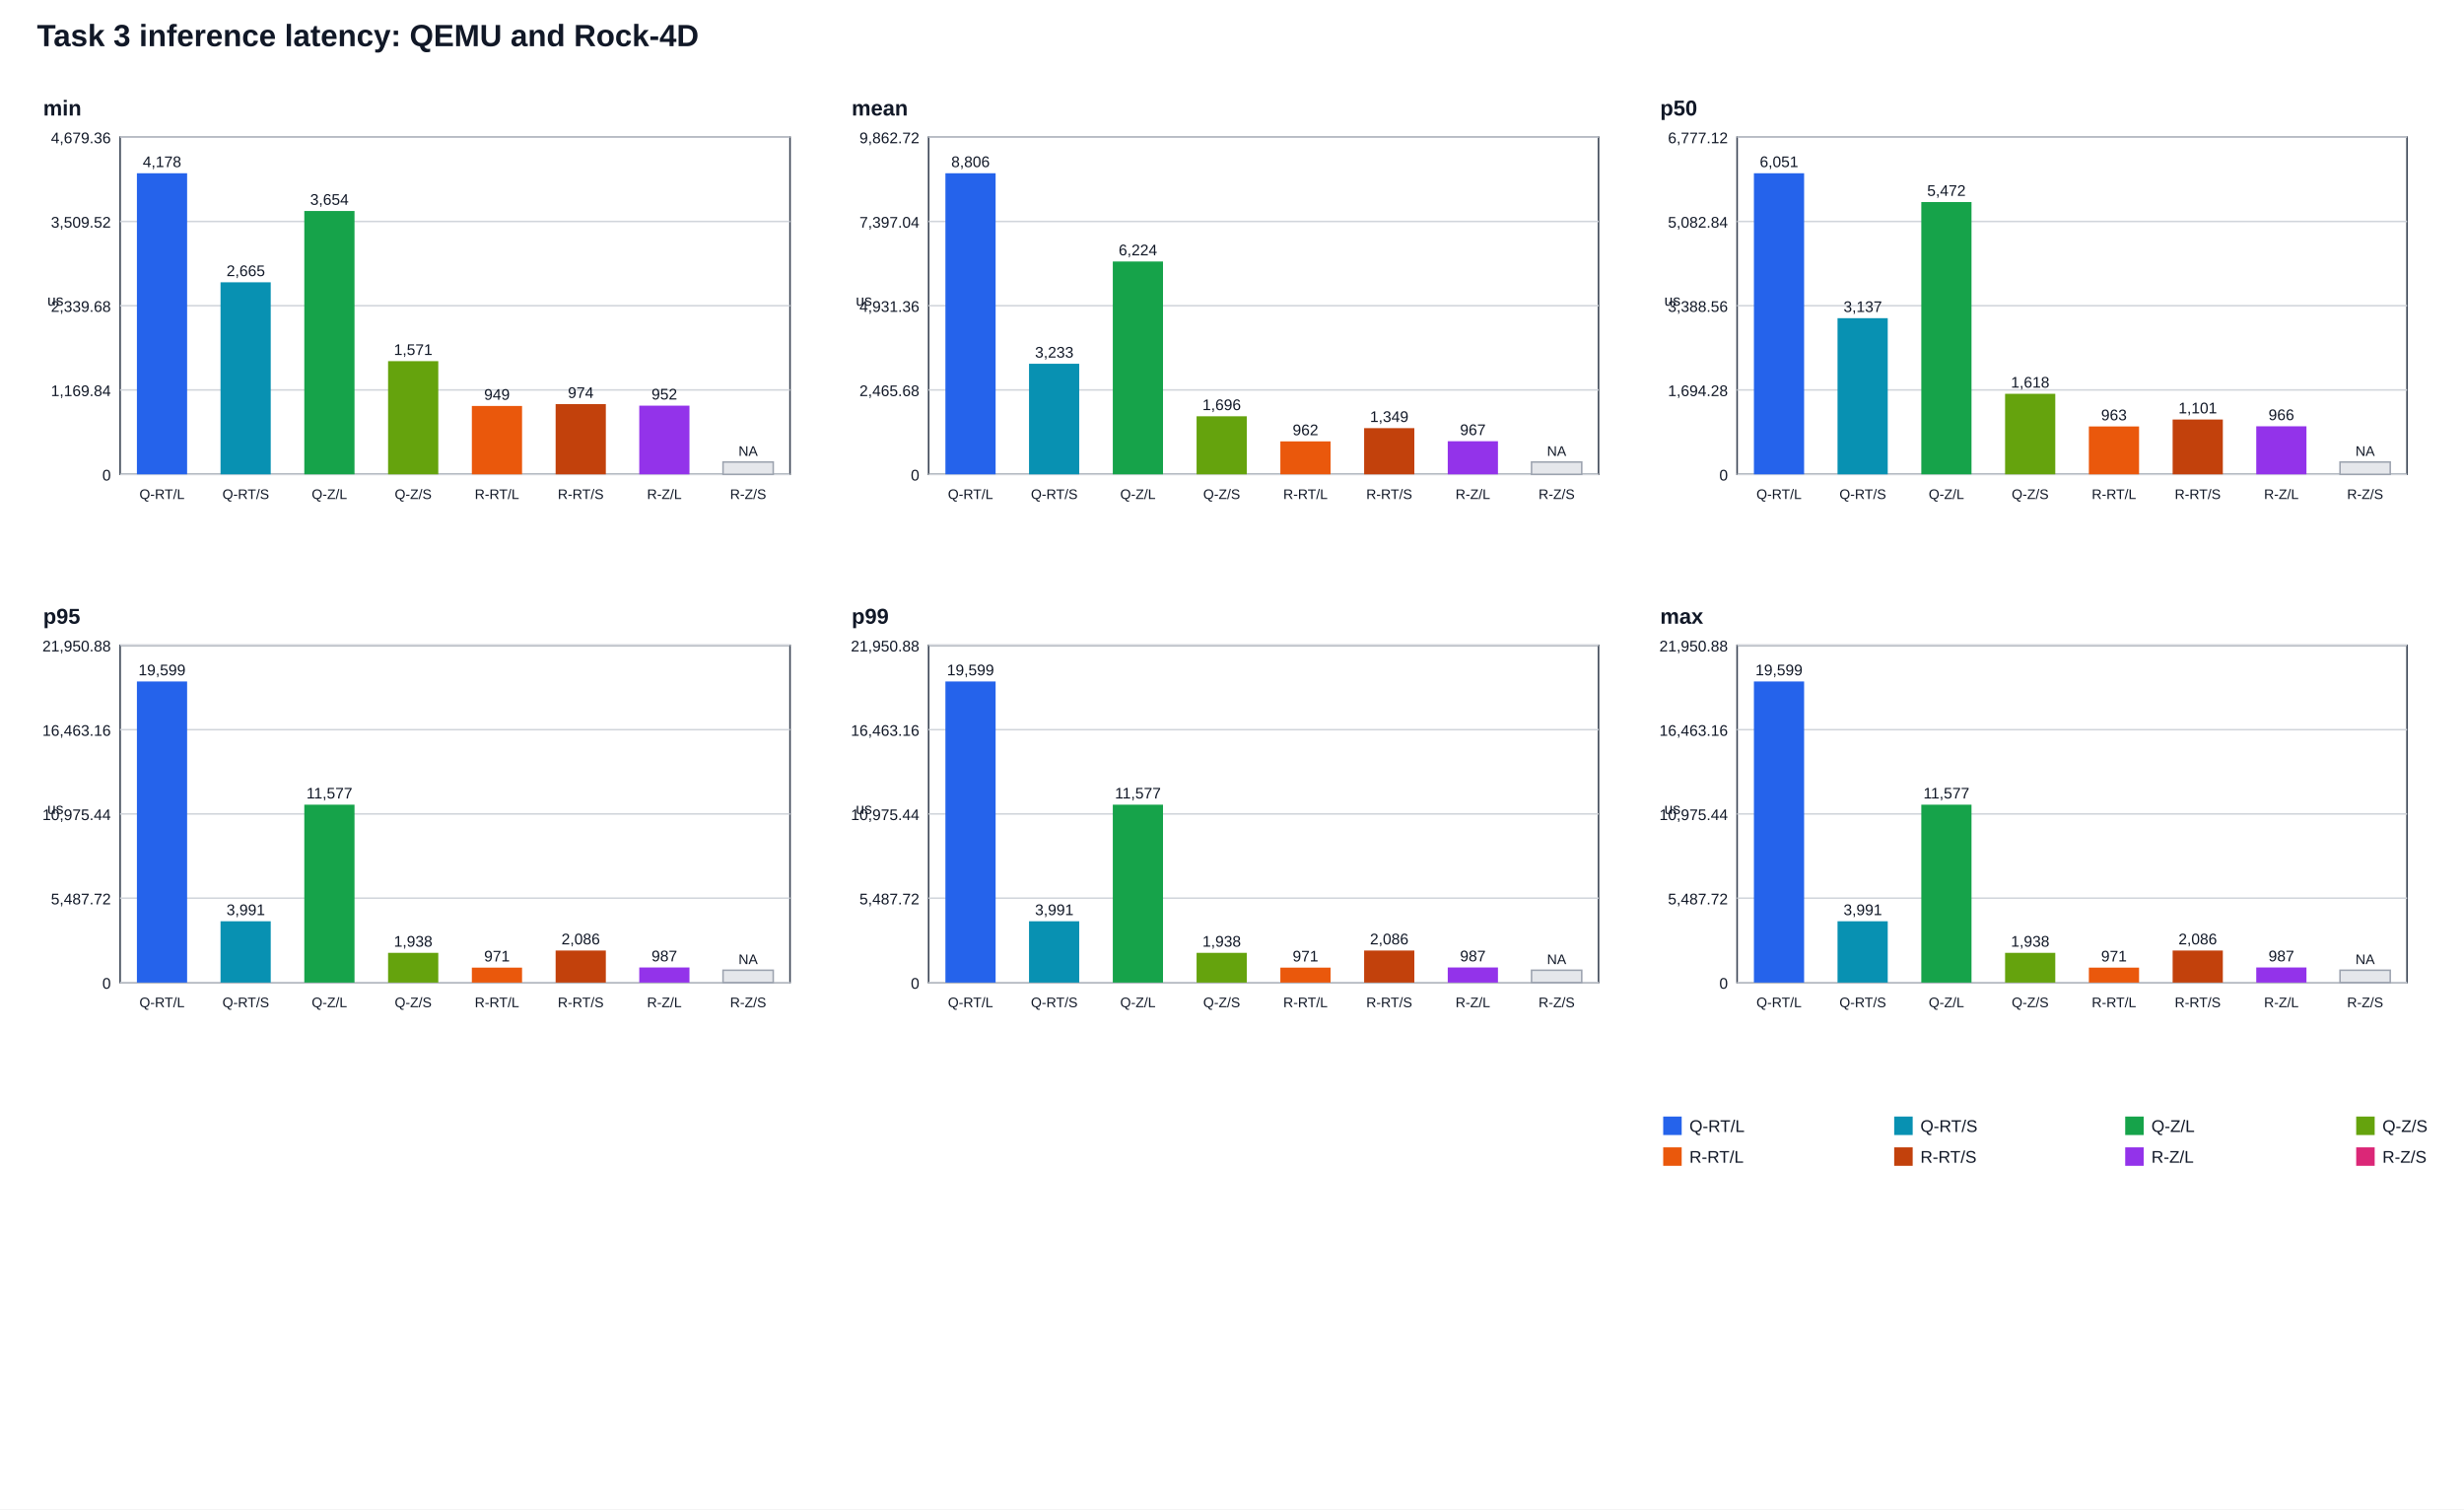
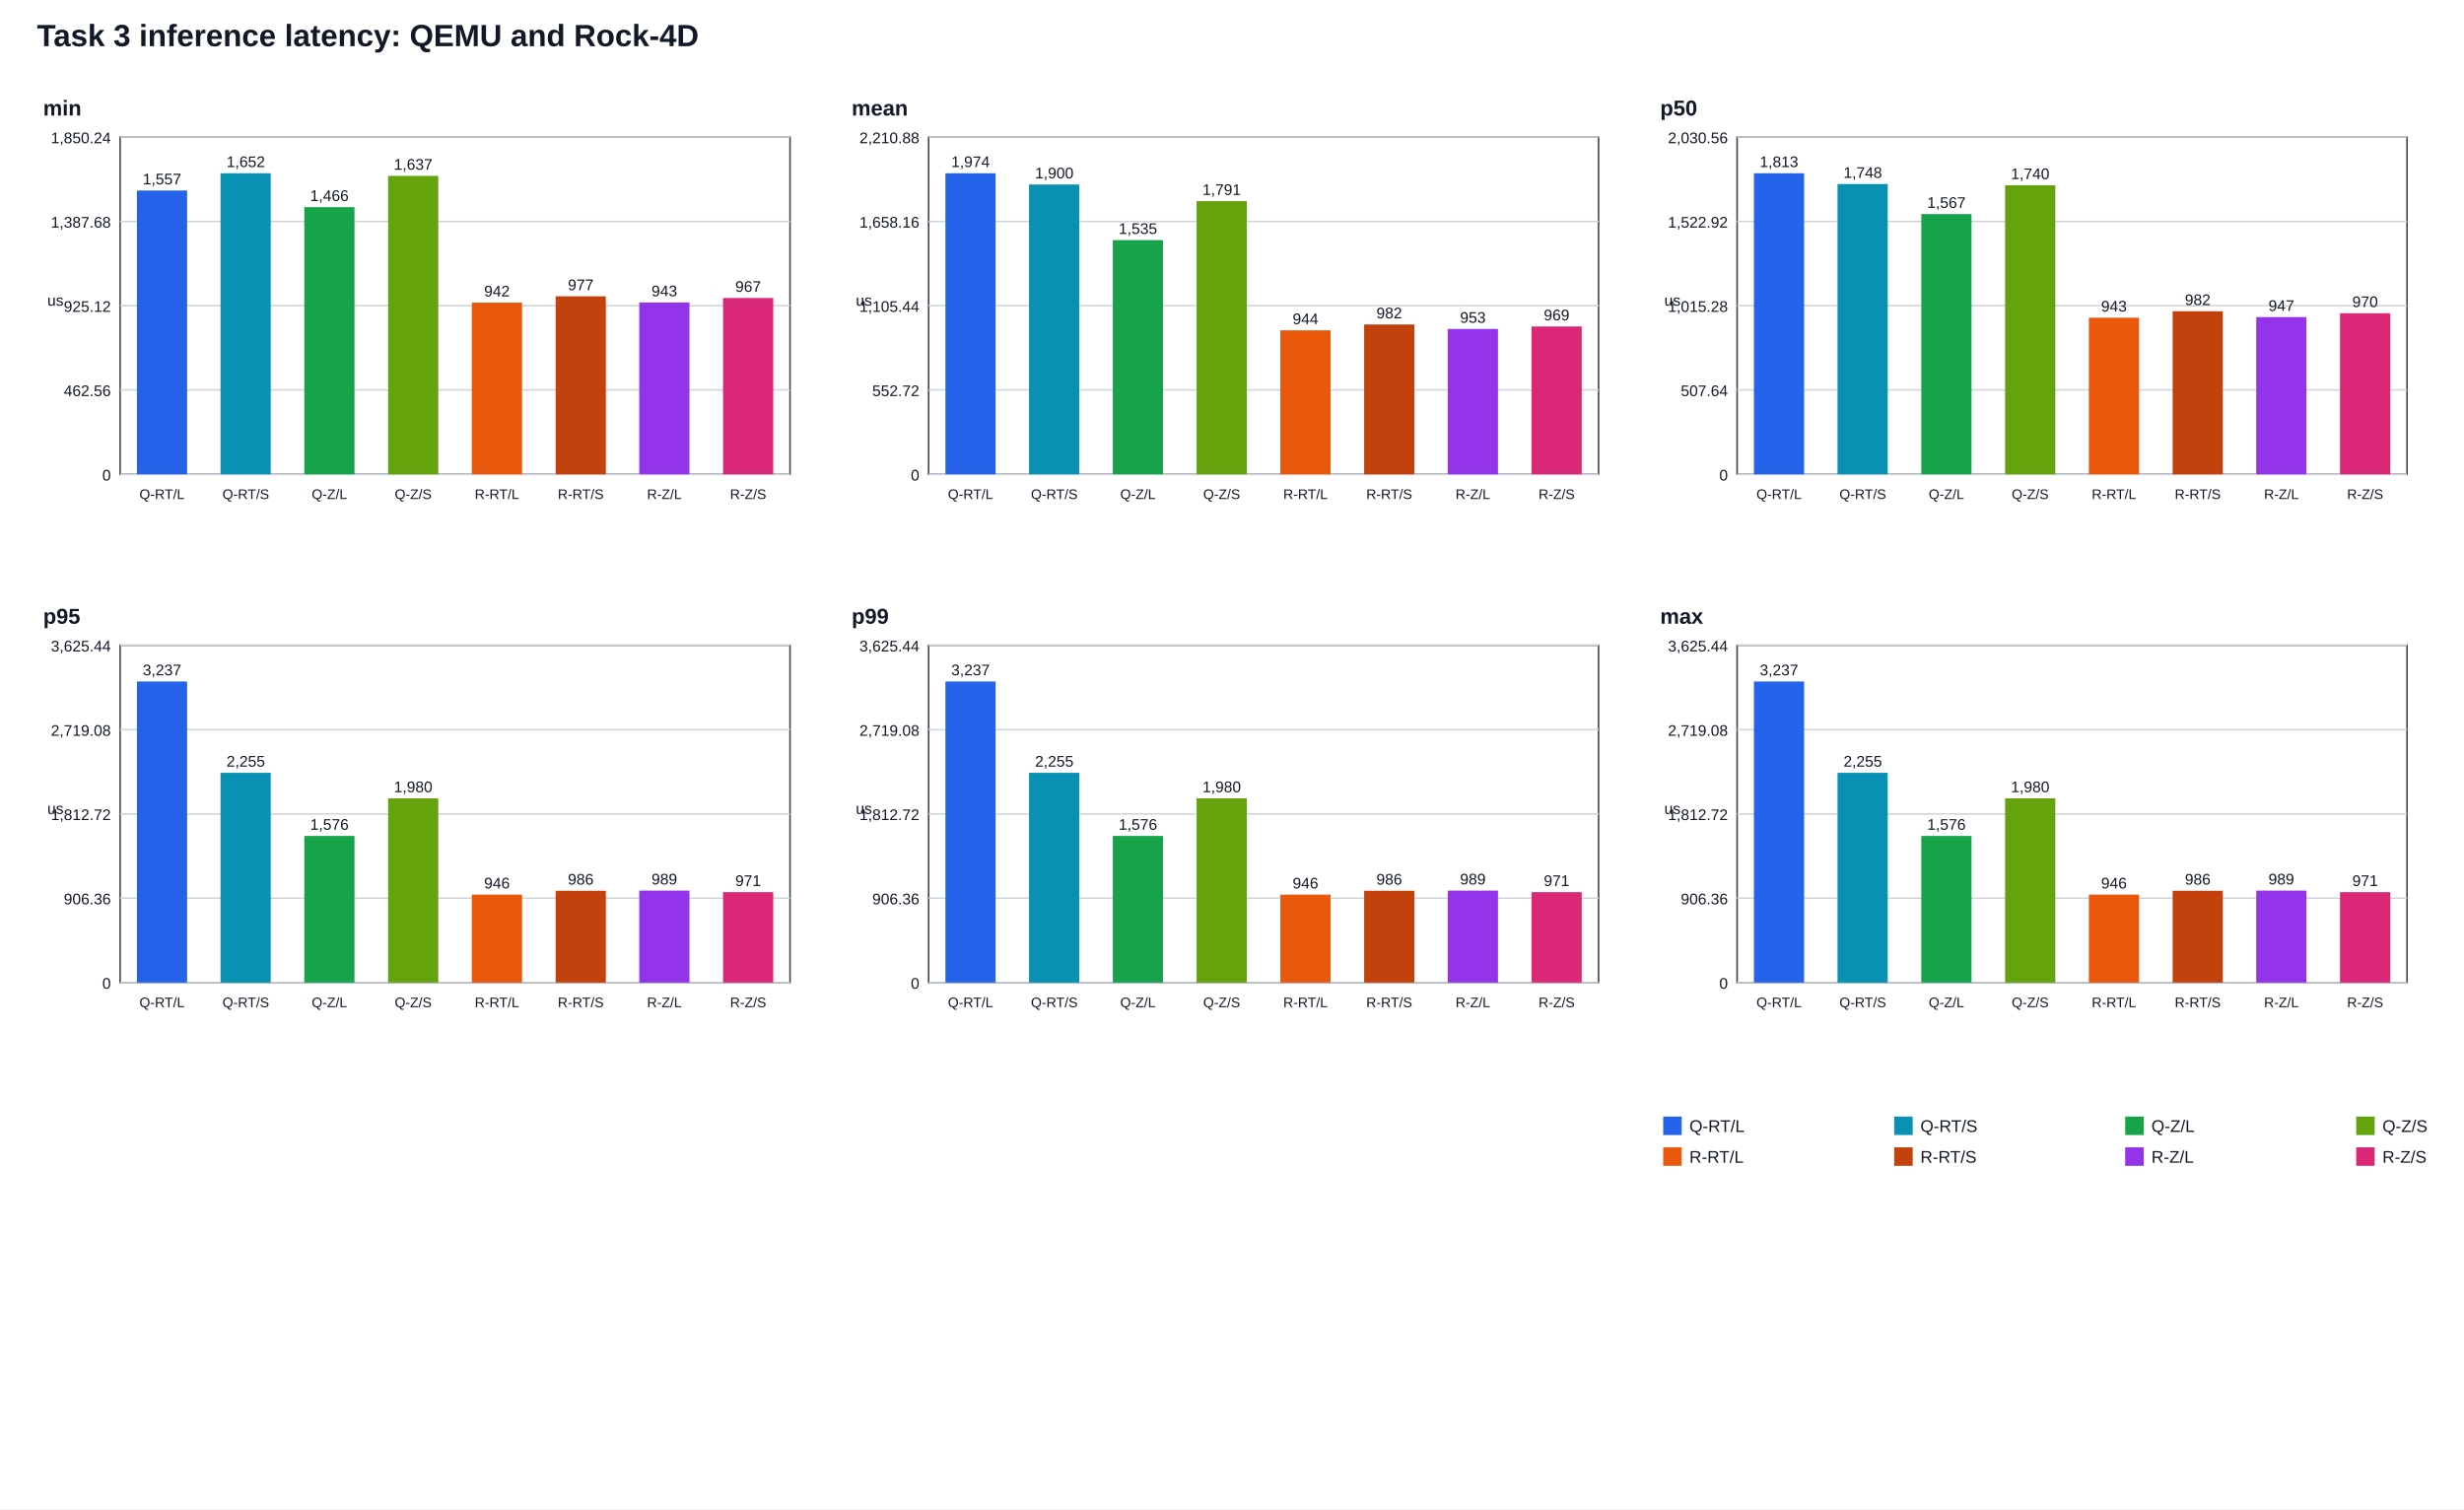
<svg xmlns="http://www.w3.org/2000/svg" width="1600" height="980" viewBox="0 0 1600 980" role="img" aria-label="Task 3 inference latency: QEMU and Rock-4D">
  <rect width="1600" height="980" fill="#ffffff" />
  <style>text{font-family:Arial,sans-serif} .grid{stroke:#d1d5db;stroke-width:1} .frame{fill:none;stroke:#374151;stroke-width:1} .na{fill:#e5e7eb;stroke:#9ca3af;stroke-width:1}</style>
  <text x="24.0" y="30.0" font-size="20px" text-anchor="start" font-weight="bold" fill="#111827">Task 3 inference latency: QEMU and Rock-4D</text>
  <text x="28.0" y="75.0" font-size="14px" text-anchor="start" font-weight="bold" fill="#111827">min</text>
  <rect class="frame" x="78.0" y="89.0" width="435.0" height="219.0" />
  <line class="grid" x1="78.0" y1="308.0" x2="513.0" y2="308.0" />
  <text x="72.0" y="312.0" font-size="10px" text-anchor="end" font-weight="normal" fill="#111827">0</text>
  <line class="grid" x1="78.0" y1="253.2" x2="513.0" y2="253.2" />
-   <text x="72.0" y="257.2" font-size="10px" text-anchor="end" font-weight="normal" fill="#111827">1,169.84</text>
+   <text x="72.0" y="257.2" font-size="10px" text-anchor="end" font-weight="normal" fill="#111827">462.56</text>
  <line class="grid" x1="78.0" y1="198.5" x2="513.0" y2="198.5" />
-   <text x="72.0" y="202.5" font-size="10px" text-anchor="end" font-weight="normal" fill="#111827">2,339.68</text>
+   <text x="72.0" y="202.5" font-size="10px" text-anchor="end" font-weight="normal" fill="#111827">925.12</text>
  <line class="grid" x1="78.0" y1="143.8" x2="513.0" y2="143.8" />
-   <text x="72.0" y="147.8" font-size="10px" text-anchor="end" font-weight="normal" fill="#111827">3,509.52</text>
+   <text x="72.0" y="147.8" font-size="10px" text-anchor="end" font-weight="normal" fill="#111827">1,387.68</text>
  <line class="grid" x1="78.0" y1="89.0" x2="513.0" y2="89.0" />
-   <text x="72.0" y="93.0" font-size="10px" text-anchor="end" font-weight="normal" fill="#111827">4,679.36</text>
-   <rect x="88.9" y="112.5" width="32.6" height="195.5" fill="#2563eb" />
-   <text x="105.2" y="108.5" font-size="10px" text-anchor="middle" font-weight="normal" fill="#111827">4,178</text>
+   <text x="72.0" y="93.0" font-size="10px" text-anchor="end" font-weight="normal" fill="#111827">1,850.24</text>
+   <rect x="88.9" y="123.7" width="32.6" height="184.3" fill="#2563eb" />
+   <text x="105.2" y="119.7" font-size="10px" text-anchor="middle" font-weight="normal" fill="#111827">1,557</text>
  <text x="105.2" y="324.0" font-size="9px" text-anchor="middle" font-weight="normal" fill="#111827">Q-RT/L</text>
-   <rect x="143.2" y="183.3" width="32.6" height="124.7" fill="#0891b2" />
-   <text x="159.6" y="179.3" font-size="10px" text-anchor="middle" font-weight="normal" fill="#111827">2,665</text>
+   <rect x="143.2" y="112.5" width="32.6" height="195.5" fill="#0891b2" />
+   <text x="159.6" y="108.5" font-size="10px" text-anchor="middle" font-weight="normal" fill="#111827">1,652</text>
  <text x="159.6" y="324.0" font-size="9px" text-anchor="middle" font-weight="normal" fill="#111827">Q-RT/S</text>
-   <rect x="197.6" y="137.0" width="32.6" height="171.0" fill="#16a34a" />
-   <text x="213.9" y="133.0" font-size="10px" text-anchor="middle" font-weight="normal" fill="#111827">3,654</text>
+   <rect x="197.6" y="134.5" width="32.6" height="173.5" fill="#16a34a" />
+   <text x="213.9" y="130.5" font-size="10px" text-anchor="middle" font-weight="normal" fill="#111827">1,466</text>
  <text x="213.9" y="324.0" font-size="9px" text-anchor="middle" font-weight="normal" fill="#111827">Q-Z/L</text>
-   <rect x="252.0" y="234.5" width="32.6" height="73.5" fill="#65a30d" />
-   <text x="268.3" y="230.5" font-size="10px" text-anchor="middle" font-weight="normal" fill="#111827">1,571</text>
+   <rect x="252.0" y="114.2" width="32.6" height="193.8" fill="#65a30d" />
+   <text x="268.3" y="110.2" font-size="10px" text-anchor="middle" font-weight="normal" fill="#111827">1,637</text>
  <text x="268.3" y="324.0" font-size="9px" text-anchor="middle" font-weight="normal" fill="#111827">Q-Z/S</text>
-   <rect x="306.4" y="263.6" width="32.6" height="44.4" fill="#ea580c" />
-   <text x="322.7" y="259.6" font-size="10px" text-anchor="middle" font-weight="normal" fill="#111827">949</text>
+   <rect x="306.4" y="196.5" width="32.6" height="111.5" fill="#ea580c" />
+   <text x="322.7" y="192.5" font-size="10px" text-anchor="middle" font-weight="normal" fill="#111827">942</text>
  <text x="322.7" y="324.0" font-size="9px" text-anchor="middle" font-weight="normal" fill="#111827">R-RT/L</text>
-   <rect x="360.8" y="262.4" width="32.6" height="45.6" fill="#c2410c" />
-   <text x="377.1" y="258.4" font-size="10px" text-anchor="middle" font-weight="normal" fill="#111827">974</text>
+   <rect x="360.8" y="192.4" width="32.6" height="115.6" fill="#c2410c" />
+   <text x="377.1" y="188.4" font-size="10px" text-anchor="middle" font-weight="normal" fill="#111827">977</text>
  <text x="377.1" y="324.0" font-size="9px" text-anchor="middle" font-weight="normal" fill="#111827">R-RT/S</text>
-   <rect x="415.1" y="263.4" width="32.6" height="44.6" fill="#9333ea" />
-   <text x="431.4" y="259.4" font-size="10px" text-anchor="middle" font-weight="normal" fill="#111827">952</text>
+   <rect x="415.1" y="196.4" width="32.6" height="111.6" fill="#9333ea" />
+   <text x="431.4" y="192.4" font-size="10px" text-anchor="middle" font-weight="normal" fill="#111827">943</text>
  <text x="431.4" y="324.0" font-size="9px" text-anchor="middle" font-weight="normal" fill="#111827">R-Z/L</text>
-   <rect class="na" x="469.5" y="300.0" width="32.6" height="8" />
-   <text x="485.8" y="296.0" font-size="9px" text-anchor="middle" font-weight="normal" fill="#111827">NA</text>
+   <rect x="469.5" y="193.5" width="32.6" height="114.5" fill="#db2777" />
+   <text x="485.8" y="189.5" font-size="10px" text-anchor="middle" font-weight="normal" fill="#111827">967</text>
  <text x="485.8" y="324.0" font-size="9px" text-anchor="middle" font-weight="normal" fill="#111827">R-Z/S</text>
  <text x="36.0" y="198.5" font-size="10px" text-anchor="middle" font-weight="normal" fill="#111827">us</text>
  <text x="553.0" y="75.0" font-size="14px" text-anchor="start" font-weight="bold" fill="#111827">mean</text>
  <rect class="frame" x="603.0" y="89.0" width="435.0" height="219.0" />
  <line class="grid" x1="603.0" y1="308.0" x2="1038.0" y2="308.0" />
  <text x="597.0" y="312.0" font-size="10px" text-anchor="end" font-weight="normal" fill="#111827">0</text>
  <line class="grid" x1="603.0" y1="253.2" x2="1038.0" y2="253.2" />
-   <text x="597.0" y="257.2" font-size="10px" text-anchor="end" font-weight="normal" fill="#111827">2,465.68</text>
+   <text x="597.0" y="257.2" font-size="10px" text-anchor="end" font-weight="normal" fill="#111827">552.72</text>
  <line class="grid" x1="603.0" y1="198.5" x2="1038.0" y2="198.5" />
-   <text x="597.0" y="202.5" font-size="10px" text-anchor="end" font-weight="normal" fill="#111827">4,931.36</text>
+   <text x="597.0" y="202.5" font-size="10px" text-anchor="end" font-weight="normal" fill="#111827">1,105.44</text>
  <line class="grid" x1="603.0" y1="143.8" x2="1038.0" y2="143.8" />
-   <text x="597.0" y="147.8" font-size="10px" text-anchor="end" font-weight="normal" fill="#111827">7,397.04</text>
+   <text x="597.0" y="147.8" font-size="10px" text-anchor="end" font-weight="normal" fill="#111827">1,658.16</text>
  <line class="grid" x1="603.0" y1="89.0" x2="1038.0" y2="89.0" />
-   <text x="597.0" y="93.0" font-size="10px" text-anchor="end" font-weight="normal" fill="#111827">9,862.72</text>
+   <text x="597.0" y="93.0" font-size="10px" text-anchor="end" font-weight="normal" fill="#111827">2,210.88</text>
  <rect x="613.9" y="112.5" width="32.6" height="195.5" fill="#2563eb" />
-   <text x="630.2" y="108.5" font-size="10px" text-anchor="middle" font-weight="normal" fill="#111827">8,806</text>
+   <text x="630.2" y="108.5" font-size="10px" text-anchor="middle" font-weight="normal" fill="#111827">1,974</text>
  <text x="630.2" y="324.0" font-size="9px" text-anchor="middle" font-weight="normal" fill="#111827">Q-RT/L</text>
-   <rect x="668.2" y="236.2" width="32.6" height="71.8" fill="#0891b2" />
-   <text x="684.6" y="232.2" font-size="10px" text-anchor="middle" font-weight="normal" fill="#111827">3,233</text>
+   <rect x="668.2" y="119.8" width="32.6" height="188.2" fill="#0891b2" />
+   <text x="684.6" y="115.8" font-size="10px" text-anchor="middle" font-weight="normal" fill="#111827">1,900</text>
  <text x="684.6" y="324.0" font-size="9px" text-anchor="middle" font-weight="normal" fill="#111827">Q-RT/S</text>
-   <rect x="722.6" y="169.8" width="32.6" height="138.2" fill="#16a34a" />
-   <text x="738.9" y="165.8" font-size="10px" text-anchor="middle" font-weight="normal" fill="#111827">6,224</text>
+   <rect x="722.6" y="155.9" width="32.6" height="152.1" fill="#16a34a" />
+   <text x="738.9" y="151.9" font-size="10px" text-anchor="middle" font-weight="normal" fill="#111827">1,535</text>
  <text x="738.9" y="324.0" font-size="9px" text-anchor="middle" font-weight="normal" fill="#111827">Q-Z/L</text>
-   <rect x="777.0" y="270.3" width="32.6" height="37.7" fill="#65a30d" />
-   <text x="793.3" y="266.3" font-size="10px" text-anchor="middle" font-weight="normal" fill="#111827">1,696</text>
+   <rect x="777.0" y="130.6" width="32.6" height="177.4" fill="#65a30d" />
+   <text x="793.3" y="126.6" font-size="10px" text-anchor="middle" font-weight="normal" fill="#111827">1,791</text>
  <text x="793.3" y="324.0" font-size="9px" text-anchor="middle" font-weight="normal" fill="#111827">Q-Z/S</text>
-   <rect x="831.4" y="286.6" width="32.6" height="21.4" fill="#ea580c" />
-   <text x="847.7" y="282.6" font-size="10px" text-anchor="middle" font-weight="normal" fill="#111827">962</text>
+   <rect x="831.4" y="214.5" width="32.6" height="93.5" fill="#ea580c" />
+   <text x="847.7" y="210.5" font-size="10px" text-anchor="middle" font-weight="normal" fill="#111827">944</text>
  <text x="847.7" y="324.0" font-size="9px" text-anchor="middle" font-weight="normal" fill="#111827">R-RT/L</text>
-   <rect x="885.8" y="278.0" width="32.6" height="30.0" fill="#c2410c" />
-   <text x="902.1" y="274.0" font-size="10px" text-anchor="middle" font-weight="normal" fill="#111827">1,349</text>
+   <rect x="885.8" y="210.7" width="32.6" height="97.3" fill="#c2410c" />
+   <text x="902.1" y="206.7" font-size="10px" text-anchor="middle" font-weight="normal" fill="#111827">982</text>
  <text x="902.1" y="324.0" font-size="9px" text-anchor="middle" font-weight="normal" fill="#111827">R-RT/S</text>
-   <rect x="940.1" y="286.5" width="32.6" height="21.5" fill="#9333ea" />
-   <text x="956.4" y="282.5" font-size="10px" text-anchor="middle" font-weight="normal" fill="#111827">967</text>
+   <rect x="940.1" y="213.6" width="32.6" height="94.4" fill="#9333ea" />
+   <text x="956.4" y="209.6" font-size="10px" text-anchor="middle" font-weight="normal" fill="#111827">953</text>
  <text x="956.4" y="324.0" font-size="9px" text-anchor="middle" font-weight="normal" fill="#111827">R-Z/L</text>
-   <rect class="na" x="994.5" y="300.0" width="32.6" height="8" />
-   <text x="1010.8" y="296.0" font-size="9px" text-anchor="middle" font-weight="normal" fill="#111827">NA</text>
+   <rect x="994.5" y="212.0" width="32.6" height="96.0" fill="#db2777" />
+   <text x="1010.8" y="208.0" font-size="10px" text-anchor="middle" font-weight="normal" fill="#111827">969</text>
  <text x="1010.8" y="324.0" font-size="9px" text-anchor="middle" font-weight="normal" fill="#111827">R-Z/S</text>
  <text x="561.0" y="198.5" font-size="10px" text-anchor="middle" font-weight="normal" fill="#111827">us</text>
  <text x="1078.0" y="75.0" font-size="14px" text-anchor="start" font-weight="bold" fill="#111827">p50</text>
  <rect class="frame" x="1128.0" y="89.0" width="435.0" height="219.0" />
  <line class="grid" x1="1128.0" y1="308.0" x2="1563.0" y2="308.0" />
  <text x="1122.0" y="312.0" font-size="10px" text-anchor="end" font-weight="normal" fill="#111827">0</text>
  <line class="grid" x1="1128.0" y1="253.2" x2="1563.0" y2="253.2" />
-   <text x="1122.0" y="257.2" font-size="10px" text-anchor="end" font-weight="normal" fill="#111827">1,694.28</text>
+   <text x="1122.0" y="257.2" font-size="10px" text-anchor="end" font-weight="normal" fill="#111827">507.64</text>
  <line class="grid" x1="1128.0" y1="198.5" x2="1563.0" y2="198.5" />
-   <text x="1122.0" y="202.5" font-size="10px" text-anchor="end" font-weight="normal" fill="#111827">3,388.56</text>
+   <text x="1122.0" y="202.5" font-size="10px" text-anchor="end" font-weight="normal" fill="#111827">1,015.28</text>
  <line class="grid" x1="1128.0" y1="143.8" x2="1563.0" y2="143.8" />
-   <text x="1122.0" y="147.8" font-size="10px" text-anchor="end" font-weight="normal" fill="#111827">5,082.84</text>
+   <text x="1122.0" y="147.8" font-size="10px" text-anchor="end" font-weight="normal" fill="#111827">1,522.92</text>
  <line class="grid" x1="1128.0" y1="89.0" x2="1563.0" y2="89.0" />
-   <text x="1122.0" y="93.0" font-size="10px" text-anchor="end" font-weight="normal" fill="#111827">6,777.12</text>
+   <text x="1122.0" y="93.0" font-size="10px" text-anchor="end" font-weight="normal" fill="#111827">2,030.56</text>
  <rect x="1138.9" y="112.5" width="32.6" height="195.5" fill="#2563eb" />
-   <text x="1155.2" y="108.5" font-size="10px" text-anchor="middle" font-weight="normal" fill="#111827">6,051</text>
+   <text x="1155.2" y="108.5" font-size="10px" text-anchor="middle" font-weight="normal" fill="#111827">1,813</text>
  <text x="1155.2" y="324.0" font-size="9px" text-anchor="middle" font-weight="normal" fill="#111827">Q-RT/L</text>
-   <rect x="1193.2" y="206.6" width="32.6" height="101.4" fill="#0891b2" />
-   <text x="1209.6" y="202.6" font-size="10px" text-anchor="middle" font-weight="normal" fill="#111827">3,137</text>
+   <rect x="1193.2" y="119.5" width="32.6" height="188.5" fill="#0891b2" />
+   <text x="1209.6" y="115.5" font-size="10px" text-anchor="middle" font-weight="normal" fill="#111827">1,748</text>
  <text x="1209.6" y="324.0" font-size="9px" text-anchor="middle" font-weight="normal" fill="#111827">Q-RT/S</text>
-   <rect x="1247.6" y="131.2" width="32.6" height="176.8" fill="#16a34a" />
-   <text x="1263.9" y="127.2" font-size="10px" text-anchor="middle" font-weight="normal" fill="#111827">5,472</text>
+   <rect x="1247.6" y="139.0" width="32.6" height="169.0" fill="#16a34a" />
+   <text x="1263.9" y="135.0" font-size="10px" text-anchor="middle" font-weight="normal" fill="#111827">1,567</text>
  <text x="1263.9" y="324.0" font-size="9px" text-anchor="middle" font-weight="normal" fill="#111827">Q-Z/L</text>
-   <rect x="1302.0" y="255.7" width="32.6" height="52.3" fill="#65a30d" />
-   <text x="1318.3" y="251.7" font-size="10px" text-anchor="middle" font-weight="normal" fill="#111827">1,618</text>
+   <rect x="1302.0" y="120.3" width="32.6" height="187.7" fill="#65a30d" />
+   <text x="1318.3" y="116.3" font-size="10px" text-anchor="middle" font-weight="normal" fill="#111827">1,740</text>
  <text x="1318.3" y="324.0" font-size="9px" text-anchor="middle" font-weight="normal" fill="#111827">Q-Z/S</text>
-   <rect x="1356.4" y="276.9" width="32.6" height="31.1" fill="#ea580c" />
-   <text x="1372.7" y="272.9" font-size="10px" text-anchor="middle" font-weight="normal" fill="#111827">963</text>
+   <rect x="1356.4" y="206.3" width="32.6" height="101.7" fill="#ea580c" />
+   <text x="1372.7" y="202.3" font-size="10px" text-anchor="middle" font-weight="normal" fill="#111827">943</text>
  <text x="1372.7" y="324.0" font-size="9px" text-anchor="middle" font-weight="normal" fill="#111827">R-RT/L</text>
-   <rect x="1410.8" y="272.4" width="32.6" height="35.6" fill="#c2410c" />
-   <text x="1427.1" y="268.4" font-size="10px" text-anchor="middle" font-weight="normal" fill="#111827">1,101</text>
+   <rect x="1410.8" y="202.1" width="32.6" height="105.9" fill="#c2410c" />
+   <text x="1427.1" y="198.1" font-size="10px" text-anchor="middle" font-weight="normal" fill="#111827">982</text>
  <text x="1427.1" y="324.0" font-size="9px" text-anchor="middle" font-weight="normal" fill="#111827">R-RT/S</text>
-   <rect x="1465.1" y="276.8" width="32.6" height="31.2" fill="#9333ea" />
-   <text x="1481.4" y="272.8" font-size="10px" text-anchor="middle" font-weight="normal" fill="#111827">966</text>
+   <rect x="1465.1" y="205.9" width="32.6" height="102.1" fill="#9333ea" />
+   <text x="1481.4" y="201.9" font-size="10px" text-anchor="middle" font-weight="normal" fill="#111827">947</text>
  <text x="1481.4" y="324.0" font-size="9px" text-anchor="middle" font-weight="normal" fill="#111827">R-Z/L</text>
-   <rect class="na" x="1519.5" y="300.0" width="32.6" height="8" />
-   <text x="1535.8" y="296.0" font-size="9px" text-anchor="middle" font-weight="normal" fill="#111827">NA</text>
+   <rect x="1519.5" y="203.4" width="32.6" height="104.6" fill="#db2777" />
+   <text x="1535.8" y="199.4" font-size="10px" text-anchor="middle" font-weight="normal" fill="#111827">970</text>
  <text x="1535.8" y="324.0" font-size="9px" text-anchor="middle" font-weight="normal" fill="#111827">R-Z/S</text>
  <text x="1086.0" y="198.5" font-size="10px" text-anchor="middle" font-weight="normal" fill="#111827">us</text>
  <text x="28.0" y="405.0" font-size="14px" text-anchor="start" font-weight="bold" fill="#111827">p95</text>
  <rect class="frame" x="78.0" y="419.0" width="435.0" height="219.0" />
  <line class="grid" x1="78.0" y1="638.0" x2="513.0" y2="638.0" />
  <text x="72.0" y="642.0" font-size="10px" text-anchor="end" font-weight="normal" fill="#111827">0</text>
  <line class="grid" x1="78.0" y1="583.2" x2="513.0" y2="583.2" />
-   <text x="72.0" y="587.2" font-size="10px" text-anchor="end" font-weight="normal" fill="#111827">5,487.72</text>
+   <text x="72.0" y="587.2" font-size="10px" text-anchor="end" font-weight="normal" fill="#111827">906.36</text>
  <line class="grid" x1="78.0" y1="528.5" x2="513.0" y2="528.5" />
-   <text x="72.0" y="532.5" font-size="10px" text-anchor="end" font-weight="normal" fill="#111827">10,975.44</text>
+   <text x="72.0" y="532.5" font-size="10px" text-anchor="end" font-weight="normal" fill="#111827">1,812.72</text>
  <line class="grid" x1="78.0" y1="473.8" x2="513.0" y2="473.8" />
-   <text x="72.0" y="477.8" font-size="10px" text-anchor="end" font-weight="normal" fill="#111827">16,463.16</text>
+   <text x="72.0" y="477.8" font-size="10px" text-anchor="end" font-weight="normal" fill="#111827">2,719.08</text>
  <line class="grid" x1="78.0" y1="419.0" x2="513.0" y2="419.0" />
-   <text x="72.0" y="423.0" font-size="10px" text-anchor="end" font-weight="normal" fill="#111827">21,950.88</text>
+   <text x="72.0" y="423.0" font-size="10px" text-anchor="end" font-weight="normal" fill="#111827">3,625.44</text>
  <rect x="88.9" y="442.5" width="32.6" height="195.5" fill="#2563eb" />
-   <text x="105.2" y="438.5" font-size="10px" text-anchor="middle" font-weight="normal" fill="#111827">19,599</text>
+   <text x="105.2" y="438.5" font-size="10px" text-anchor="middle" font-weight="normal" fill="#111827">3,237</text>
  <text x="105.2" y="654.0" font-size="9px" text-anchor="middle" font-weight="normal" fill="#111827">Q-RT/L</text>
-   <rect x="143.2" y="598.2" width="32.6" height="39.8" fill="#0891b2" />
-   <text x="159.6" y="594.2" font-size="10px" text-anchor="middle" font-weight="normal" fill="#111827">3,991</text>
+   <rect x="143.2" y="501.8" width="32.6" height="136.2" fill="#0891b2" />
+   <text x="159.6" y="497.8" font-size="10px" text-anchor="middle" font-weight="normal" fill="#111827">2,255</text>
  <text x="159.6" y="654.0" font-size="9px" text-anchor="middle" font-weight="normal" fill="#111827">Q-RT/S</text>
-   <rect x="197.6" y="522.5" width="32.6" height="115.5" fill="#16a34a" />
-   <text x="213.9" y="518.5" font-size="10px" text-anchor="middle" font-weight="normal" fill="#111827">11,577</text>
+   <rect x="197.6" y="542.8" width="32.6" height="95.2" fill="#16a34a" />
+   <text x="213.9" y="538.8" font-size="10px" text-anchor="middle" font-weight="normal" fill="#111827">1,576</text>
  <text x="213.9" y="654.0" font-size="9px" text-anchor="middle" font-weight="normal" fill="#111827">Q-Z/L</text>
-   <rect x="252.0" y="618.7" width="32.6" height="19.3" fill="#65a30d" />
-   <text x="268.3" y="614.7" font-size="10px" text-anchor="middle" font-weight="normal" fill="#111827">1,938</text>
+   <rect x="252.0" y="518.4" width="32.6" height="119.6" fill="#65a30d" />
+   <text x="268.3" y="514.4" font-size="10px" text-anchor="middle" font-weight="normal" fill="#111827">1,980</text>
  <text x="268.3" y="654.0" font-size="9px" text-anchor="middle" font-weight="normal" fill="#111827">Q-Z/S</text>
-   <rect x="306.4" y="628.3" width="32.6" height="9.7" fill="#ea580c" />
-   <text x="322.7" y="624.3" font-size="10px" text-anchor="middle" font-weight="normal" fill="#111827">971</text>
+   <rect x="306.4" y="580.9" width="32.6" height="57.1" fill="#ea580c" />
+   <text x="322.7" y="576.9" font-size="10px" text-anchor="middle" font-weight="normal" fill="#111827">946</text>
  <text x="322.7" y="654.0" font-size="9px" text-anchor="middle" font-weight="normal" fill="#111827">R-RT/L</text>
-   <rect x="360.8" y="617.2" width="32.6" height="20.8" fill="#c2410c" />
-   <text x="377.1" y="613.2" font-size="10px" text-anchor="middle" font-weight="normal" fill="#111827">2,086</text>
+   <rect x="360.8" y="578.4" width="32.6" height="59.6" fill="#c2410c" />
+   <text x="377.1" y="574.4" font-size="10px" text-anchor="middle" font-weight="normal" fill="#111827">986</text>
  <text x="377.1" y="654.0" font-size="9px" text-anchor="middle" font-weight="normal" fill="#111827">R-RT/S</text>
-   <rect x="415.1" y="628.2" width="32.6" height="9.8" fill="#9333ea" />
-   <text x="431.4" y="624.2" font-size="10px" text-anchor="middle" font-weight="normal" fill="#111827">987</text>
+   <rect x="415.1" y="578.3" width="32.6" height="59.7" fill="#9333ea" />
+   <text x="431.4" y="574.3" font-size="10px" text-anchor="middle" font-weight="normal" fill="#111827">989</text>
  <text x="431.4" y="654.0" font-size="9px" text-anchor="middle" font-weight="normal" fill="#111827">R-Z/L</text>
-   <rect class="na" x="469.5" y="630.0" width="32.6" height="8" />
-   <text x="485.8" y="626.0" font-size="9px" text-anchor="middle" font-weight="normal" fill="#111827">NA</text>
+   <rect x="469.5" y="579.3" width="32.6" height="58.7" fill="#db2777" />
+   <text x="485.8" y="575.3" font-size="10px" text-anchor="middle" font-weight="normal" fill="#111827">971</text>
  <text x="485.8" y="654.0" font-size="9px" text-anchor="middle" font-weight="normal" fill="#111827">R-Z/S</text>
  <text x="36.0" y="528.5" font-size="10px" text-anchor="middle" font-weight="normal" fill="#111827">us</text>
  <text x="553.0" y="405.0" font-size="14px" text-anchor="start" font-weight="bold" fill="#111827">p99</text>
  <rect class="frame" x="603.0" y="419.0" width="435.0" height="219.0" />
  <line class="grid" x1="603.0" y1="638.0" x2="1038.0" y2="638.0" />
  <text x="597.0" y="642.0" font-size="10px" text-anchor="end" font-weight="normal" fill="#111827">0</text>
  <line class="grid" x1="603.0" y1="583.2" x2="1038.0" y2="583.2" />
-   <text x="597.0" y="587.2" font-size="10px" text-anchor="end" font-weight="normal" fill="#111827">5,487.72</text>
+   <text x="597.0" y="587.2" font-size="10px" text-anchor="end" font-weight="normal" fill="#111827">906.36</text>
  <line class="grid" x1="603.0" y1="528.5" x2="1038.0" y2="528.5" />
-   <text x="597.0" y="532.5" font-size="10px" text-anchor="end" font-weight="normal" fill="#111827">10,975.44</text>
+   <text x="597.0" y="532.5" font-size="10px" text-anchor="end" font-weight="normal" fill="#111827">1,812.72</text>
  <line class="grid" x1="603.0" y1="473.8" x2="1038.0" y2="473.8" />
-   <text x="597.0" y="477.8" font-size="10px" text-anchor="end" font-weight="normal" fill="#111827">16,463.16</text>
+   <text x="597.0" y="477.8" font-size="10px" text-anchor="end" font-weight="normal" fill="#111827">2,719.08</text>
  <line class="grid" x1="603.0" y1="419.0" x2="1038.0" y2="419.0" />
-   <text x="597.0" y="423.0" font-size="10px" text-anchor="end" font-weight="normal" fill="#111827">21,950.88</text>
+   <text x="597.0" y="423.0" font-size="10px" text-anchor="end" font-weight="normal" fill="#111827">3,625.44</text>
  <rect x="613.9" y="442.5" width="32.6" height="195.5" fill="#2563eb" />
-   <text x="630.2" y="438.5" font-size="10px" text-anchor="middle" font-weight="normal" fill="#111827">19,599</text>
+   <text x="630.2" y="438.5" font-size="10px" text-anchor="middle" font-weight="normal" fill="#111827">3,237</text>
  <text x="630.2" y="654.0" font-size="9px" text-anchor="middle" font-weight="normal" fill="#111827">Q-RT/L</text>
-   <rect x="668.2" y="598.2" width="32.6" height="39.8" fill="#0891b2" />
-   <text x="684.6" y="594.2" font-size="10px" text-anchor="middle" font-weight="normal" fill="#111827">3,991</text>
+   <rect x="668.2" y="501.8" width="32.6" height="136.2" fill="#0891b2" />
+   <text x="684.6" y="497.8" font-size="10px" text-anchor="middle" font-weight="normal" fill="#111827">2,255</text>
  <text x="684.6" y="654.0" font-size="9px" text-anchor="middle" font-weight="normal" fill="#111827">Q-RT/S</text>
-   <rect x="722.6" y="522.5" width="32.6" height="115.5" fill="#16a34a" />
-   <text x="738.9" y="518.5" font-size="10px" text-anchor="middle" font-weight="normal" fill="#111827">11,577</text>
+   <rect x="722.6" y="542.8" width="32.6" height="95.2" fill="#16a34a" />
+   <text x="738.9" y="538.8" font-size="10px" text-anchor="middle" font-weight="normal" fill="#111827">1,576</text>
  <text x="738.9" y="654.0" font-size="9px" text-anchor="middle" font-weight="normal" fill="#111827">Q-Z/L</text>
-   <rect x="777.0" y="618.7" width="32.6" height="19.3" fill="#65a30d" />
-   <text x="793.3" y="614.7" font-size="10px" text-anchor="middle" font-weight="normal" fill="#111827">1,938</text>
+   <rect x="777.0" y="518.4" width="32.6" height="119.6" fill="#65a30d" />
+   <text x="793.3" y="514.4" font-size="10px" text-anchor="middle" font-weight="normal" fill="#111827">1,980</text>
  <text x="793.3" y="654.0" font-size="9px" text-anchor="middle" font-weight="normal" fill="#111827">Q-Z/S</text>
-   <rect x="831.4" y="628.3" width="32.6" height="9.7" fill="#ea580c" />
-   <text x="847.7" y="624.3" font-size="10px" text-anchor="middle" font-weight="normal" fill="#111827">971</text>
+   <rect x="831.4" y="580.9" width="32.6" height="57.1" fill="#ea580c" />
+   <text x="847.7" y="576.9" font-size="10px" text-anchor="middle" font-weight="normal" fill="#111827">946</text>
  <text x="847.7" y="654.0" font-size="9px" text-anchor="middle" font-weight="normal" fill="#111827">R-RT/L</text>
-   <rect x="885.8" y="617.2" width="32.6" height="20.8" fill="#c2410c" />
-   <text x="902.1" y="613.2" font-size="10px" text-anchor="middle" font-weight="normal" fill="#111827">2,086</text>
+   <rect x="885.8" y="578.4" width="32.6" height="59.6" fill="#c2410c" />
+   <text x="902.1" y="574.4" font-size="10px" text-anchor="middle" font-weight="normal" fill="#111827">986</text>
  <text x="902.1" y="654.0" font-size="9px" text-anchor="middle" font-weight="normal" fill="#111827">R-RT/S</text>
-   <rect x="940.1" y="628.2" width="32.6" height="9.8" fill="#9333ea" />
-   <text x="956.4" y="624.2" font-size="10px" text-anchor="middle" font-weight="normal" fill="#111827">987</text>
+   <rect x="940.1" y="578.3" width="32.6" height="59.7" fill="#9333ea" />
+   <text x="956.4" y="574.3" font-size="10px" text-anchor="middle" font-weight="normal" fill="#111827">989</text>
  <text x="956.4" y="654.0" font-size="9px" text-anchor="middle" font-weight="normal" fill="#111827">R-Z/L</text>
-   <rect class="na" x="994.5" y="630.0" width="32.6" height="8" />
-   <text x="1010.8" y="626.0" font-size="9px" text-anchor="middle" font-weight="normal" fill="#111827">NA</text>
+   <rect x="994.5" y="579.3" width="32.6" height="58.7" fill="#db2777" />
+   <text x="1010.8" y="575.3" font-size="10px" text-anchor="middle" font-weight="normal" fill="#111827">971</text>
  <text x="1010.8" y="654.0" font-size="9px" text-anchor="middle" font-weight="normal" fill="#111827">R-Z/S</text>
  <text x="561.0" y="528.5" font-size="10px" text-anchor="middle" font-weight="normal" fill="#111827">us</text>
  <text x="1078.0" y="405.0" font-size="14px" text-anchor="start" font-weight="bold" fill="#111827">max</text>
  <rect class="frame" x="1128.0" y="419.0" width="435.0" height="219.0" />
  <line class="grid" x1="1128.0" y1="638.0" x2="1563.0" y2="638.0" />
  <text x="1122.0" y="642.0" font-size="10px" text-anchor="end" font-weight="normal" fill="#111827">0</text>
  <line class="grid" x1="1128.0" y1="583.2" x2="1563.0" y2="583.2" />
-   <text x="1122.0" y="587.2" font-size="10px" text-anchor="end" font-weight="normal" fill="#111827">5,487.72</text>
+   <text x="1122.0" y="587.2" font-size="10px" text-anchor="end" font-weight="normal" fill="#111827">906.36</text>
  <line class="grid" x1="1128.0" y1="528.5" x2="1563.0" y2="528.5" />
-   <text x="1122.0" y="532.5" font-size="10px" text-anchor="end" font-weight="normal" fill="#111827">10,975.44</text>
+   <text x="1122.0" y="532.5" font-size="10px" text-anchor="end" font-weight="normal" fill="#111827">1,812.72</text>
  <line class="grid" x1="1128.0" y1="473.8" x2="1563.0" y2="473.8" />
-   <text x="1122.0" y="477.8" font-size="10px" text-anchor="end" font-weight="normal" fill="#111827">16,463.16</text>
+   <text x="1122.0" y="477.8" font-size="10px" text-anchor="end" font-weight="normal" fill="#111827">2,719.08</text>
  <line class="grid" x1="1128.0" y1="419.0" x2="1563.0" y2="419.0" />
-   <text x="1122.0" y="423.0" font-size="10px" text-anchor="end" font-weight="normal" fill="#111827">21,950.88</text>
+   <text x="1122.0" y="423.0" font-size="10px" text-anchor="end" font-weight="normal" fill="#111827">3,625.44</text>
  <rect x="1138.9" y="442.5" width="32.6" height="195.5" fill="#2563eb" />
-   <text x="1155.2" y="438.5" font-size="10px" text-anchor="middle" font-weight="normal" fill="#111827">19,599</text>
+   <text x="1155.2" y="438.5" font-size="10px" text-anchor="middle" font-weight="normal" fill="#111827">3,237</text>
  <text x="1155.2" y="654.0" font-size="9px" text-anchor="middle" font-weight="normal" fill="#111827">Q-RT/L</text>
-   <rect x="1193.2" y="598.2" width="32.6" height="39.8" fill="#0891b2" />
-   <text x="1209.6" y="594.2" font-size="10px" text-anchor="middle" font-weight="normal" fill="#111827">3,991</text>
+   <rect x="1193.2" y="501.8" width="32.6" height="136.2" fill="#0891b2" />
+   <text x="1209.6" y="497.8" font-size="10px" text-anchor="middle" font-weight="normal" fill="#111827">2,255</text>
  <text x="1209.6" y="654.0" font-size="9px" text-anchor="middle" font-weight="normal" fill="#111827">Q-RT/S</text>
-   <rect x="1247.6" y="522.5" width="32.6" height="115.5" fill="#16a34a" />
-   <text x="1263.9" y="518.5" font-size="10px" text-anchor="middle" font-weight="normal" fill="#111827">11,577</text>
+   <rect x="1247.6" y="542.8" width="32.6" height="95.2" fill="#16a34a" />
+   <text x="1263.9" y="538.8" font-size="10px" text-anchor="middle" font-weight="normal" fill="#111827">1,576</text>
  <text x="1263.9" y="654.0" font-size="9px" text-anchor="middle" font-weight="normal" fill="#111827">Q-Z/L</text>
-   <rect x="1302.0" y="618.7" width="32.6" height="19.3" fill="#65a30d" />
-   <text x="1318.3" y="614.7" font-size="10px" text-anchor="middle" font-weight="normal" fill="#111827">1,938</text>
+   <rect x="1302.0" y="518.4" width="32.6" height="119.6" fill="#65a30d" />
+   <text x="1318.3" y="514.4" font-size="10px" text-anchor="middle" font-weight="normal" fill="#111827">1,980</text>
  <text x="1318.3" y="654.0" font-size="9px" text-anchor="middle" font-weight="normal" fill="#111827">Q-Z/S</text>
-   <rect x="1356.4" y="628.3" width="32.6" height="9.7" fill="#ea580c" />
-   <text x="1372.7" y="624.3" font-size="10px" text-anchor="middle" font-weight="normal" fill="#111827">971</text>
+   <rect x="1356.4" y="580.9" width="32.6" height="57.1" fill="#ea580c" />
+   <text x="1372.7" y="576.9" font-size="10px" text-anchor="middle" font-weight="normal" fill="#111827">946</text>
  <text x="1372.7" y="654.0" font-size="9px" text-anchor="middle" font-weight="normal" fill="#111827">R-RT/L</text>
-   <rect x="1410.8" y="617.2" width="32.6" height="20.8" fill="#c2410c" />
-   <text x="1427.1" y="613.2" font-size="10px" text-anchor="middle" font-weight="normal" fill="#111827">2,086</text>
+   <rect x="1410.8" y="578.4" width="32.6" height="59.6" fill="#c2410c" />
+   <text x="1427.1" y="574.4" font-size="10px" text-anchor="middle" font-weight="normal" fill="#111827">986</text>
  <text x="1427.1" y="654.0" font-size="9px" text-anchor="middle" font-weight="normal" fill="#111827">R-RT/S</text>
-   <rect x="1465.1" y="628.2" width="32.6" height="9.8" fill="#9333ea" />
-   <text x="1481.4" y="624.2" font-size="10px" text-anchor="middle" font-weight="normal" fill="#111827">987</text>
+   <rect x="1465.1" y="578.3" width="32.6" height="59.7" fill="#9333ea" />
+   <text x="1481.4" y="574.3" font-size="10px" text-anchor="middle" font-weight="normal" fill="#111827">989</text>
  <text x="1481.4" y="654.0" font-size="9px" text-anchor="middle" font-weight="normal" fill="#111827">R-Z/L</text>
-   <rect class="na" x="1519.5" y="630.0" width="32.6" height="8" />
-   <text x="1535.8" y="626.0" font-size="9px" text-anchor="middle" font-weight="normal" fill="#111827">NA</text>
+   <rect x="1519.5" y="579.3" width="32.6" height="58.7" fill="#db2777" />
+   <text x="1535.8" y="575.3" font-size="10px" text-anchor="middle" font-weight="normal" fill="#111827">971</text>
  <text x="1535.8" y="654.0" font-size="9px" text-anchor="middle" font-weight="normal" fill="#111827">R-Z/S</text>
  <text x="1086.0" y="528.5" font-size="10px" text-anchor="middle" font-weight="normal" fill="#111827">us</text>
  <rect x="1080.0" y="725.0" width="12" height="12" fill="#2563eb" />
  <text x="1097.0" y="735.0" font-size="11px" text-anchor="start" font-weight="normal" fill="#111827">Q-RT/L</text>
  <rect x="1230.0" y="725.0" width="12" height="12" fill="#0891b2" />
  <text x="1247.0" y="735.0" font-size="11px" text-anchor="start" font-weight="normal" fill="#111827">Q-RT/S</text>
  <rect x="1380.0" y="725.0" width="12" height="12" fill="#16a34a" />
  <text x="1397.0" y="735.0" font-size="11px" text-anchor="start" font-weight="normal" fill="#111827">Q-Z/L</text>
  <rect x="1530.0" y="725.0" width="12" height="12" fill="#65a30d" />
  <text x="1547.0" y="735.0" font-size="11px" text-anchor="start" font-weight="normal" fill="#111827">Q-Z/S</text>
  <rect x="1080.0" y="745.0" width="12" height="12" fill="#ea580c" />
  <text x="1097.0" y="755.0" font-size="11px" text-anchor="start" font-weight="normal" fill="#111827">R-RT/L</text>
  <rect x="1230.0" y="745.0" width="12" height="12" fill="#c2410c" />
  <text x="1247.0" y="755.0" font-size="11px" text-anchor="start" font-weight="normal" fill="#111827">R-RT/S</text>
  <rect x="1380.0" y="745.0" width="12" height="12" fill="#9333ea" />
  <text x="1397.0" y="755.0" font-size="11px" text-anchor="start" font-weight="normal" fill="#111827">R-Z/L</text>
  <rect x="1530.0" y="745.0" width="12" height="12" fill="#db2777" />
  <text x="1547.0" y="755.0" font-size="11px" text-anchor="start" font-weight="normal" fill="#111827">R-Z/S</text>
</svg>
